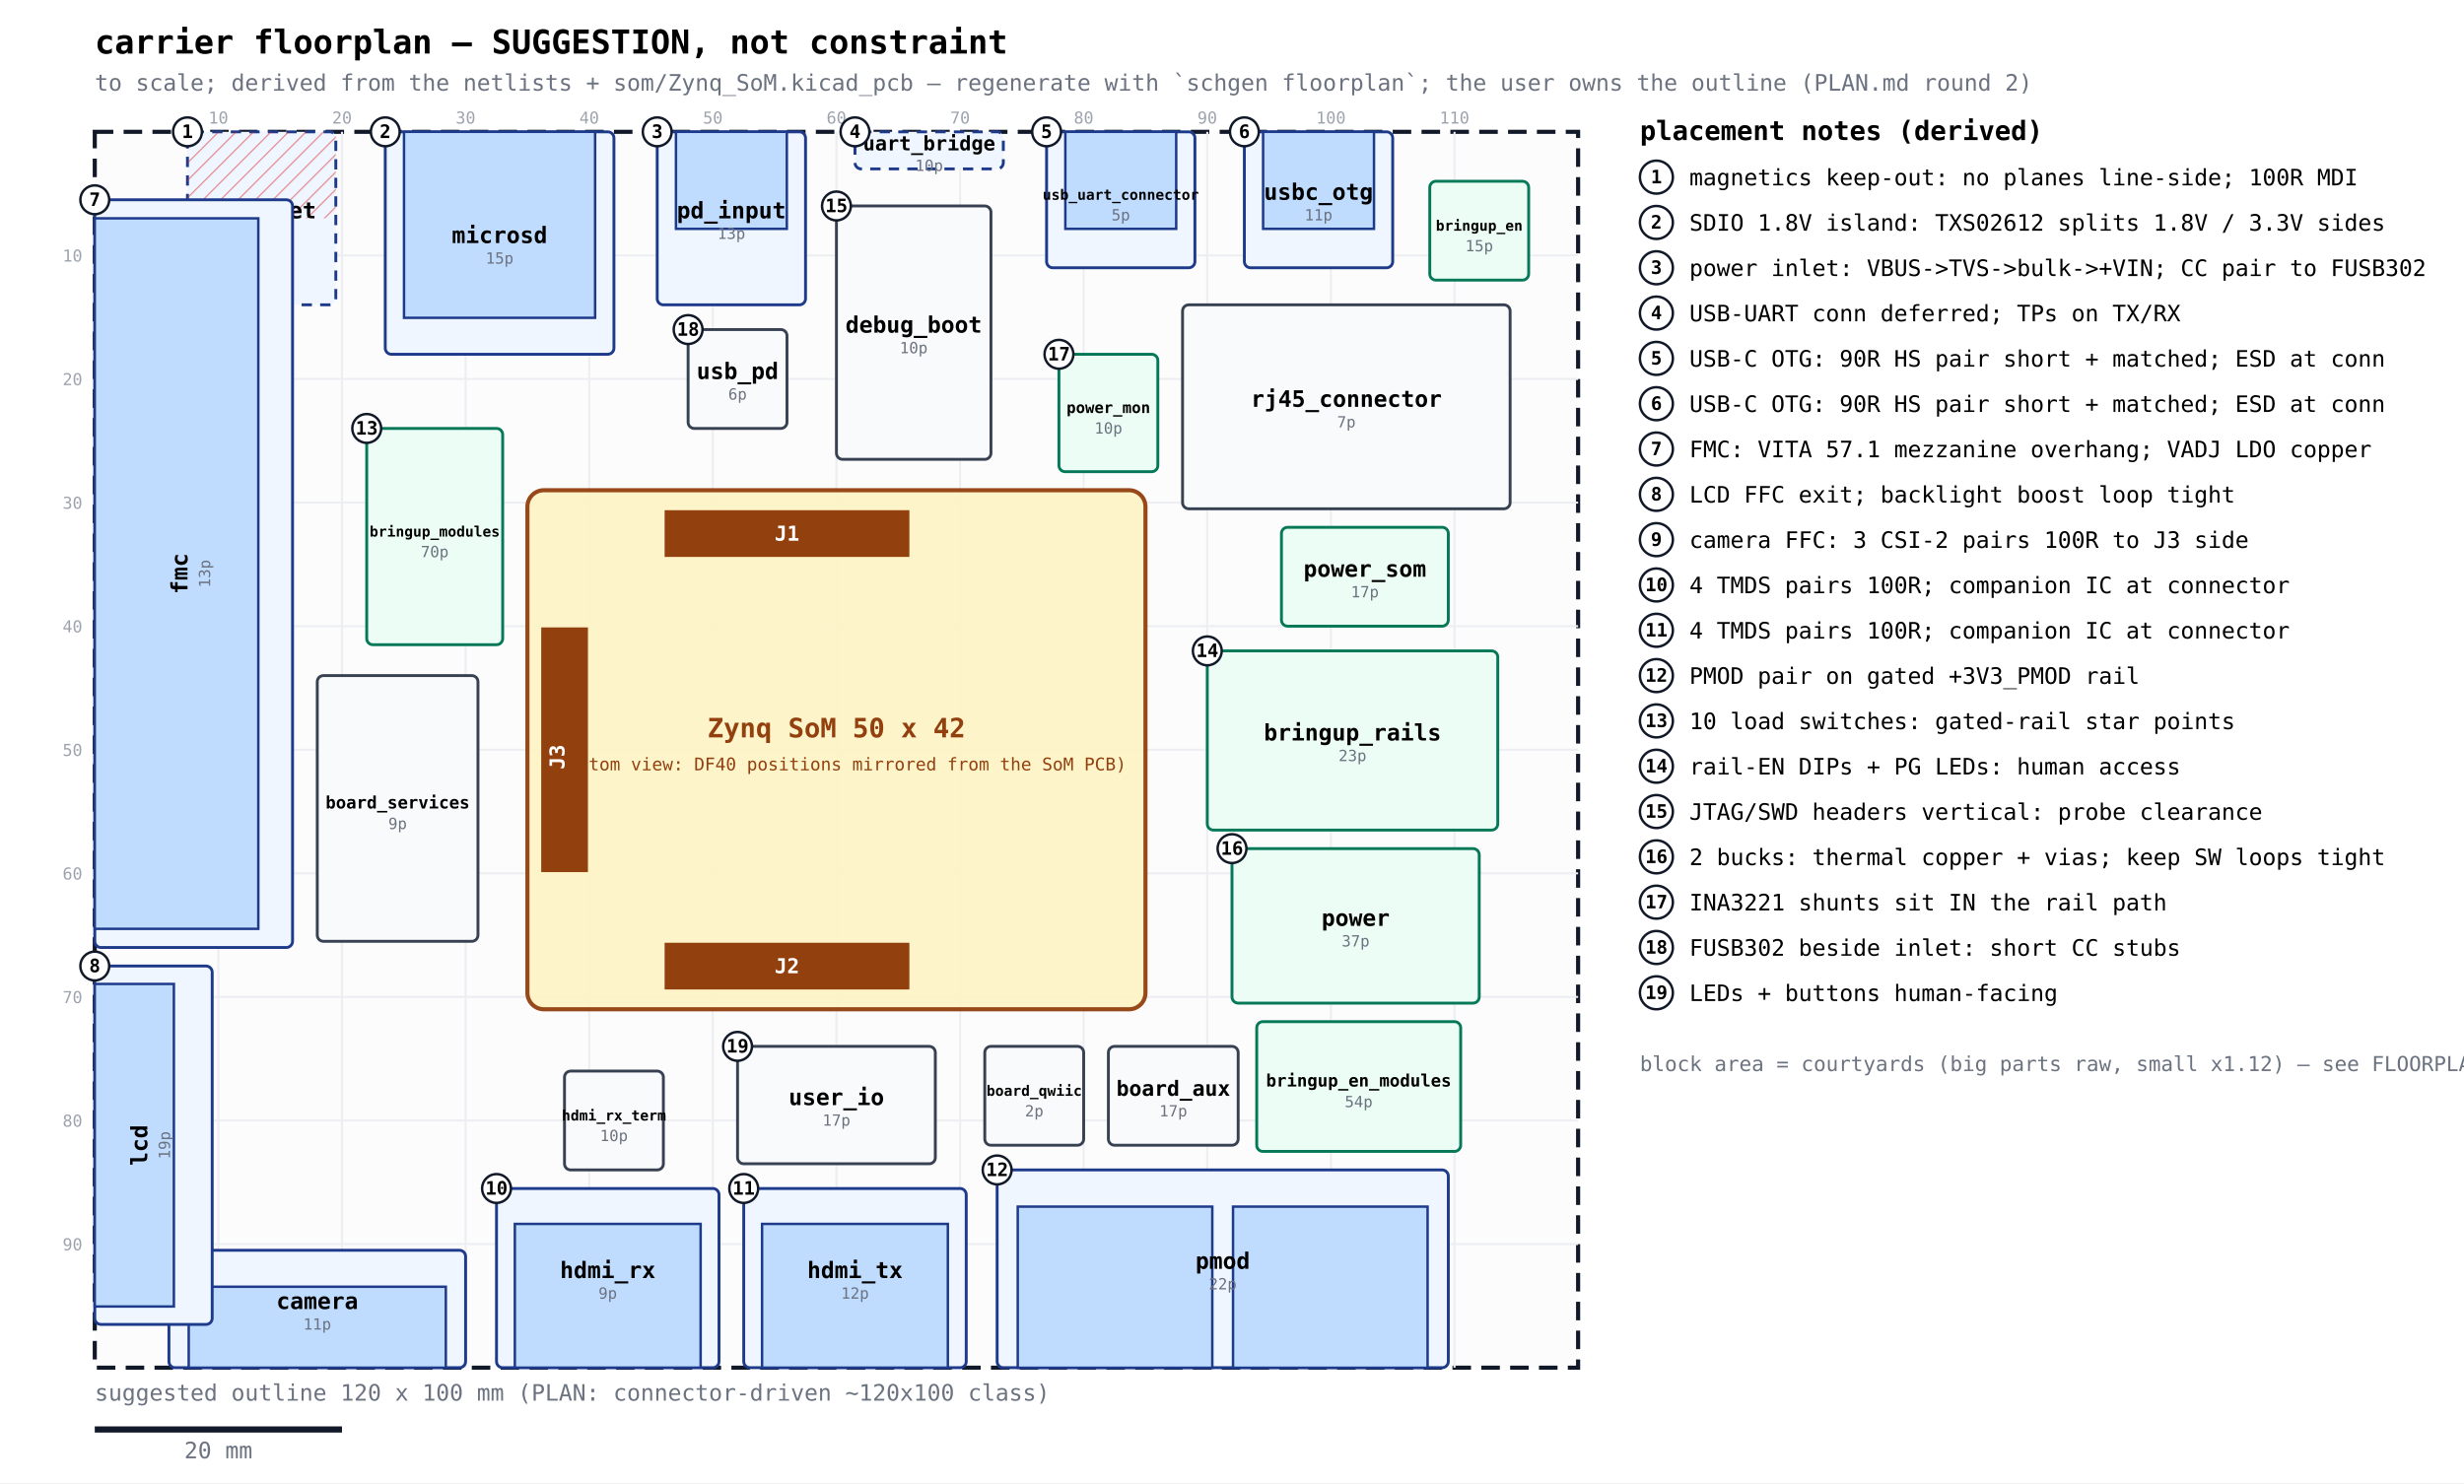
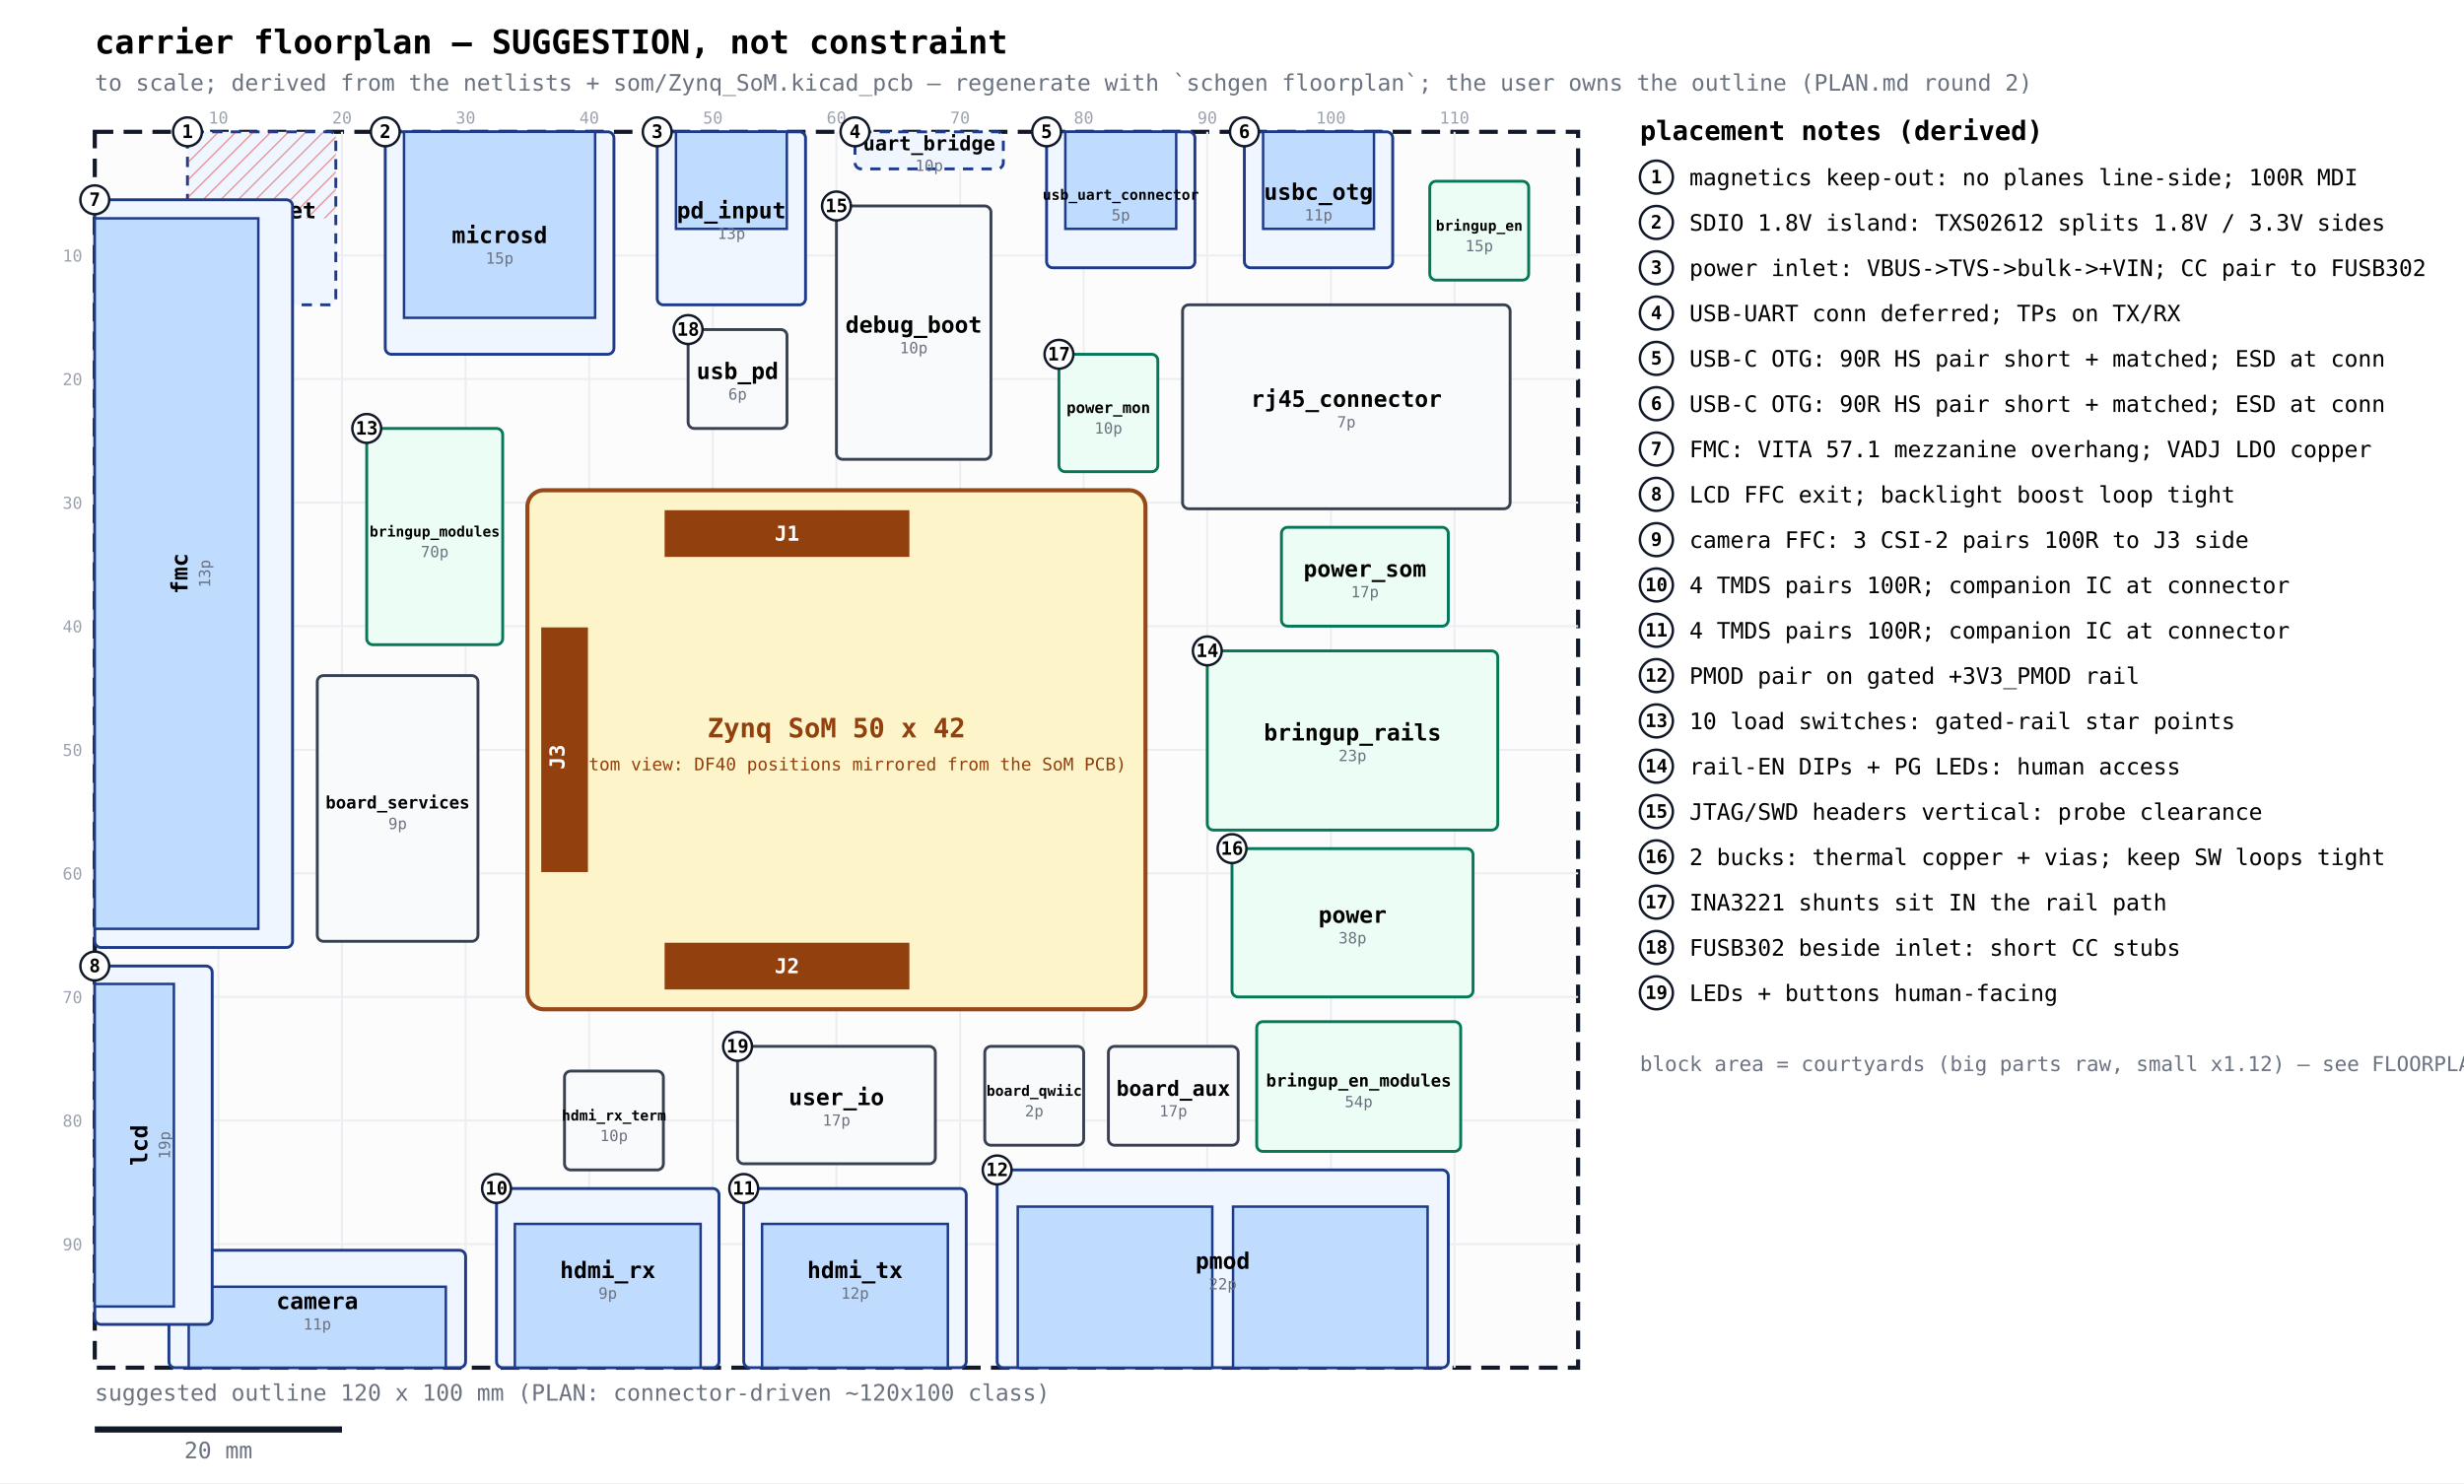
<svg xmlns="http://www.w3.org/2000/svg" viewBox="0 0 1196 720" font-family="ui-monospace, SFMono-Regular, Menlo, monospace" font-size="11">
  <defs>
    <pattern id="keepout" width="6" height="6" patternUnits="userSpaceOnUse" patternTransform="rotate(45)">
      <line x1="0" y1="0" x2="0" y2="6" stroke="#dc2626" stroke-width="1.2" />
    </pattern>
  </defs>
  <rect width="1196" height="720" fill="white" />
  <text x="46.0" y="26" font-size="16" font-weight="bold">carrier floorplan — SUGGESTION, not constraint</text>
  <text x="46.0" y="44" fill="#6b7280">to scale; derived from the netlists + som/Zynq_SoM.kicad_pcb — regenerate with `schgen floorplan`; the user owns the outline (PLAN.md round 2)</text>
  <rect x="46.0" y="64.0" width="720" height="600" fill="#fcfcfd" stroke="#111827" stroke-width="2" stroke-dasharray="9,5" />
  <line x1="106.0" y1="64.0" x2="106.0" y2="664.0" stroke="#eceef1" stroke-width="1" />
  <text x="106.0" y="60.0" fill="#9ca3af" font-size="8" text-anchor="middle">10</text>
  <line x1="166.0" y1="64.0" x2="166.0" y2="664.0" stroke="#eceef1" stroke-width="1" />
  <text x="166.0" y="60.0" fill="#9ca3af" font-size="8" text-anchor="middle">20</text>
  <line x1="226.0" y1="64.0" x2="226.0" y2="664.0" stroke="#eceef1" stroke-width="1" />
  <text x="226.0" y="60.0" fill="#9ca3af" font-size="8" text-anchor="middle">30</text>
  <line x1="286.0" y1="64.0" x2="286.0" y2="664.0" stroke="#eceef1" stroke-width="1" />
  <text x="286.0" y="60.0" fill="#9ca3af" font-size="8" text-anchor="middle">40</text>
  <line x1="346.0" y1="64.0" x2="346.0" y2="664.0" stroke="#eceef1" stroke-width="1" />
  <text x="346.0" y="60.0" fill="#9ca3af" font-size="8" text-anchor="middle">50</text>
  <line x1="406.0" y1="64.0" x2="406.0" y2="664.0" stroke="#eceef1" stroke-width="1" />
  <text x="406.0" y="60.0" fill="#9ca3af" font-size="8" text-anchor="middle">60</text>
  <line x1="466.0" y1="64.0" x2="466.0" y2="664.0" stroke="#eceef1" stroke-width="1" />
  <text x="466.0" y="60.0" fill="#9ca3af" font-size="8" text-anchor="middle">70</text>
  <line x1="526.0" y1="64.0" x2="526.0" y2="664.0" stroke="#eceef1" stroke-width="1" />
  <text x="526.0" y="60.0" fill="#9ca3af" font-size="8" text-anchor="middle">80</text>
  <line x1="586.0" y1="64.0" x2="586.0" y2="664.0" stroke="#eceef1" stroke-width="1" />
  <text x="586.0" y="60.0" fill="#9ca3af" font-size="8" text-anchor="middle">90</text>
  <line x1="646.0" y1="64.0" x2="646.0" y2="664.0" stroke="#eceef1" stroke-width="1" />
  <text x="646.0" y="60.0" fill="#9ca3af" font-size="8" text-anchor="middle">100</text>
  <line x1="706.0" y1="64.0" x2="706.0" y2="664.0" stroke="#eceef1" stroke-width="1" />
  <text x="706.0" y="60.0" fill="#9ca3af" font-size="8" text-anchor="middle">110</text>
  <line x1="46.0" y1="124.0" x2="766.0" y2="124.0" stroke="#eceef1" stroke-width="1" />
  <text x="40.0" y="127.0" fill="#9ca3af" font-size="8" text-anchor="end">10</text>
  <line x1="46.0" y1="184.0" x2="766.0" y2="184.0" stroke="#eceef1" stroke-width="1" />
  <text x="40.0" y="187.0" fill="#9ca3af" font-size="8" text-anchor="end">20</text>
  <line x1="46.0" y1="244.0" x2="766.0" y2="244.0" stroke="#eceef1" stroke-width="1" />
  <text x="40.0" y="247.0" fill="#9ca3af" font-size="8" text-anchor="end">30</text>
  <line x1="46.0" y1="304.0" x2="766.0" y2="304.0" stroke="#eceef1" stroke-width="1" />
  <text x="40.0" y="307.0" fill="#9ca3af" font-size="8" text-anchor="end">40</text>
  <line x1="46.0" y1="364.0" x2="766.0" y2="364.0" stroke="#eceef1" stroke-width="1" />
  <text x="40.0" y="367.0" fill="#9ca3af" font-size="8" text-anchor="end">50</text>
  <line x1="46.0" y1="424.0" x2="766.0" y2="424.0" stroke="#eceef1" stroke-width="1" />
  <text x="40.0" y="427.0" fill="#9ca3af" font-size="8" text-anchor="end">60</text>
  <line x1="46.0" y1="484.0" x2="766.0" y2="484.0" stroke="#eceef1" stroke-width="1" />
  <text x="40.0" y="487.0" fill="#9ca3af" font-size="8" text-anchor="end">70</text>
  <line x1="46.0" y1="544.0" x2="766.0" y2="544.0" stroke="#eceef1" stroke-width="1" />
  <text x="40.0" y="547.0" fill="#9ca3af" font-size="8" text-anchor="end">80</text>
  <line x1="46.0" y1="604.0" x2="766.0" y2="604.0" stroke="#eceef1" stroke-width="1" />
  <text x="40.0" y="607.0" fill="#9ca3af" font-size="8" text-anchor="end">90</text>
  <text x="46.0" y="680.0" fill="#6b7280">suggested outline 120 x 100 mm (PLAN: connector-driven ~120x100 class)</text>
  <rect x="538.0" y="508.0" width="63" height="48" rx="3" fill="#f9fafb" stroke="#374151" stroke-width="1.4" />
  <text x="569.5" y="532.0" text-anchor="middle" font-size="10.2" font-weight="bold">board_aux</text>
  <text x="569.5" y="542.0" text-anchor="middle" font-size="7.5" fill="#6b7280">17p</text>
  <rect x="478.0" y="508.0" width="48" height="48" rx="3" fill="#f9fafb" stroke="#374151" stroke-width="1.4" />
  <text x="502.0" y="532.0" text-anchor="middle" font-size="7.0" font-weight="bold">board_qwiic</text>
  <text x="502.0" y="542.0" text-anchor="middle" font-size="7.5" fill="#6b7280">2p</text>
  <rect x="154.0" y="328.0" width="78" height="129" rx="3" fill="#f9fafb" stroke="#374151" stroke-width="1.4" />
  <text x="193.0" y="392.5" text-anchor="middle" font-size="8.3" font-weight="bold">board_services</text>
  <text x="193.0" y="402.5" text-anchor="middle" font-size="7.5" fill="#6b7280">9p</text>
  <rect x="694.0" y="88.0" width="48" height="48" rx="3" fill="#ecfdf5" stroke="#047857" stroke-width="1.4" />
  <text x="718.0" y="112.0" text-anchor="middle" font-size="7.0" font-weight="bold">bringup_en</text>
  <text x="718.0" y="122.0" text-anchor="middle" font-size="7.5" fill="#6b7280">15p</text>
  <rect x="610.0" y="496.0" width="99" height="63" rx="3" fill="#ecfdf5" stroke="#047857" stroke-width="1.4" />
  <text x="659.5" y="527.5" text-anchor="middle" font-size="8.3" font-weight="bold">bringup_en_modules</text>
  <text x="659.5" y="537.5" text-anchor="middle" font-size="7.5" fill="#6b7280">54p</text>
  <rect x="178.0" y="208.0" width="66" height="105" rx="3" fill="#ecfdf5" stroke="#047857" stroke-width="1.4" />
  <text x="211.0" y="260.5" text-anchor="middle" font-size="7.0" font-weight="bold">bringup_modules</text>
  <text x="211.0" y="270.5" text-anchor="middle" font-size="7.5" fill="#6b7280">70p</text>
  <circle cx="178" cy="208" r="7" fill="white" stroke="#111827" stroke-width="1.2" />
  <text x="178" y="211" text-anchor="middle" font-size="9" font-weight="bold">13</text>
  <rect x="586.0" y="316.0" width="141" height="87" rx="3" fill="#ecfdf5" stroke="#047857" stroke-width="1.4" />
  <text x="656.5" y="359.5" text-anchor="middle" font-size="11.0" font-weight="bold">bringup_rails</text>
  <text x="656.5" y="369.5" text-anchor="middle" font-size="7.5" fill="#6b7280">23p</text>
  <circle cx="586" cy="316" r="7" fill="white" stroke="#111827" stroke-width="1.2" />
  <text x="586" y="319" text-anchor="middle" font-size="9" font-weight="bold">14</text>
  <rect x="82.0" y="607.0" width="144" height="57" rx="3" fill="#eff6ff" stroke="#1e3a8a" stroke-width="1.4" />
  <rect x="91.6" y="624.7" width="124.8" height="39.3" fill="#bfdbfe" stroke="#1e3a8a" stroke-width="1.2" />
  <text x="154.0" y="635.5" text-anchor="middle" font-size="11.0" font-weight="bold">camera</text>
  <text x="154.0" y="645.5" text-anchor="middle" font-size="7.5" fill="#6b7280">11p</text>
  <circle cx="82" cy="607" r="7" fill="white" stroke="#111827" stroke-width="1.2" />
  <text x="82" y="610" text-anchor="middle" font-size="9" font-weight="bold">9</text>
  <rect x="406.0" y="100.0" width="75" height="123" rx="3" fill="#f9fafb" stroke="#374151" stroke-width="1.4" />
  <text x="443.5" y="161.5" text-anchor="middle" font-size="11.0" font-weight="bold">debug_boot</text>
  <text x="443.5" y="171.5" text-anchor="middle" font-size="7.5" fill="#6b7280">10p</text>
  <circle cx="406" cy="100" r="7" fill="white" stroke="#111827" stroke-width="1.2" />
  <text x="406" y="103" text-anchor="middle" font-size="9" font-weight="bold">15</text>
  <rect x="91.0" y="64.0" width="72" height="84" rx="3" fill="#eff6ff" stroke="#1e3a8a" stroke-width="1.4" stroke-dasharray="5,4" />
  <rect x="91" y="64" width="72" height="42" fill="url(#keepout)" opacity="0.5" />
  <text x="127.0" y="106.0" text-anchor="middle" font-size="11.0" font-weight="bold">ethernet</text>
  <text x="127.0" y="116.0" text-anchor="middle" font-size="7.5" fill="#6b7280">10p</text>
  <circle cx="91" cy="64" r="7" fill="white" stroke="#111827" stroke-width="1.2" />
  <text x="91" y="67" text-anchor="middle" font-size="9" font-weight="bold">1</text>
  <rect x="46.0" y="97.0" width="96" height="363" rx="3" fill="#eff6ff" stroke="#1e3a8a" stroke-width="1.4" />
  <rect x="46.0" y="106.0" width="79.38" height="344.94" fill="#bfdbfe" stroke="#1e3a8a" stroke-width="1.2" />
  <text x="91" y="278.5" text-anchor="middle" font-size="11.0" font-weight="bold" transform="rotate(-90 91 278.5)">fmc</text>
  <text x="102" y="278.5" text-anchor="middle" font-size="7.5" fill="#6b7280" transform="rotate(-90 102 278.5)">13p</text>
  <circle cx="46" cy="97" r="7" fill="white" stroke="#111827" stroke-width="1.2" />
  <text x="46" y="100" text-anchor="middle" font-size="9" font-weight="bold">7</text>
  <rect x="241.0" y="577.0" width="108" height="87" rx="3" fill="#eff6ff" stroke="#1e3a8a" stroke-width="1.4" />
  <rect x="249.9" y="594.2" width="90.18" height="69.78" fill="#bfdbfe" stroke="#1e3a8a" stroke-width="1.2" />
  <text x="295.0" y="620.5" text-anchor="middle" font-size="11.0" font-weight="bold">hdmi_rx</text>
  <text x="295.0" y="630.5" text-anchor="middle" font-size="7.5" fill="#6b7280">9p</text>
  <circle cx="241" cy="577" r="7" fill="white" stroke="#111827" stroke-width="1.2" />
  <text x="241" y="580" text-anchor="middle" font-size="9" font-weight="bold">10</text>
  <rect x="274.0" y="520.0" width="48" height="48" rx="3" fill="#f9fafb" stroke="#374151" stroke-width="1.4" />
  <text x="298.0" y="544.0" text-anchor="middle" font-size="7.0" font-weight="bold">hdmi_rx_term</text>
  <text x="298.0" y="554.0" text-anchor="middle" font-size="7.5" fill="#6b7280">10p</text>
  <rect x="361.0" y="577.0" width="108" height="87" rx="3" fill="#eff6ff" stroke="#1e3a8a" stroke-width="1.4" />
  <rect x="369.9" y="594.2" width="90.18" height="69.78" fill="#bfdbfe" stroke="#1e3a8a" stroke-width="1.2" />
  <text x="415.0" y="620.5" text-anchor="middle" font-size="11.0" font-weight="bold">hdmi_tx</text>
  <text x="415.0" y="630.5" text-anchor="middle" font-size="7.5" fill="#6b7280">12p</text>
  <circle cx="361" cy="577" r="7" fill="white" stroke="#111827" stroke-width="1.2" />
  <text x="361" y="580" text-anchor="middle" font-size="9" font-weight="bold">11</text>
  <rect x="46.0" y="469.0" width="57" height="174" rx="3" fill="#eff6ff" stroke="#1e3a8a" stroke-width="1.4" />
  <rect x="46.0" y="477.7" width="38.4" height="156.6" fill="#bfdbfe" stroke="#1e3a8a" stroke-width="1.2" />
  <text x="71.5" y="556.0" text-anchor="middle" font-size="11.0" font-weight="bold" transform="rotate(-90 71.5 556.0)">lcd</text>
  <text x="82.5" y="556.0" text-anchor="middle" font-size="7.5" fill="#6b7280" transform="rotate(-90 82.5 556.0)">19p</text>
  <circle cx="46" cy="469" r="7" fill="white" stroke="#111827" stroke-width="1.2" />
  <text x="46" y="472" text-anchor="middle" font-size="9" font-weight="bold">8</text>
  <rect x="187.0" y="64.0" width="111" height="108" rx="3" fill="#eff6ff" stroke="#1e3a8a" stroke-width="1.4" />
  <rect x="196.1" y="64.0" width="92.76" height="90.3" fill="#bfdbfe" stroke="#1e3a8a" stroke-width="1.2" />
  <text x="242.5" y="118.0" text-anchor="middle" font-size="11.0" font-weight="bold">microsd</text>
  <text x="242.5" y="128.0" text-anchor="middle" font-size="7.5" fill="#6b7280">15p</text>
  <circle cx="187" cy="64" r="7" fill="white" stroke="#111827" stroke-width="1.2" />
  <text x="187" y="67" text-anchor="middle" font-size="9" font-weight="bold">2</text>
  <rect x="319.0" y="64.0" width="72" height="84" rx="3" fill="#eff6ff" stroke="#1e3a8a" stroke-width="1.4" />
  <rect x="328.1" y="64.0" width="53.82" height="47.1" fill="#bfdbfe" stroke="#1e3a8a" stroke-width="1.2" />
  <text x="355.0" y="106.0" text-anchor="middle" font-size="11.0" font-weight="bold">pd_input</text>
  <text x="355.0" y="116.0" text-anchor="middle" font-size="7.5" fill="#6b7280">13p</text>
  <circle cx="319" cy="64" r="7" fill="white" stroke="#111827" stroke-width="1.2" />
  <text x="319" y="67" text-anchor="middle" font-size="9" font-weight="bold">3</text>
  <rect x="484.0" y="568.0" width="219" height="96" rx="3" fill="#eff6ff" stroke="#1e3a8a" stroke-width="1.4" />
  <rect x="494.0" y="585.8" width="94.44" height="78.24" fill="#bfdbfe" stroke="#1e3a8a" stroke-width="1.2" />
  <rect x="598.5" y="585.8" width="94.44" height="78.24" fill="#bfdbfe" stroke="#1e3a8a" stroke-width="1.2" />
  <text x="593.5" y="616.0" text-anchor="middle" font-size="11.0" font-weight="bold">pmod</text>
  <text x="593.5" y="626.0" text-anchor="middle" font-size="7.5" fill="#6b7280">22p</text>
  <circle cx="484" cy="568" r="7" fill="white" stroke="#111827" stroke-width="1.2" />
  <text x="484" y="571" text-anchor="middle" font-size="9" font-weight="bold">12</text>
-   <rect x="598.0" y="412.0" width="120" height="75" rx="3" fill="#ecfdf5" stroke="#047857" stroke-width="1.4" />
-   <text x="658.0" y="449.5" text-anchor="middle" font-size="11.0" font-weight="bold">power</text>
-   <text x="658.0" y="459.5" text-anchor="middle" font-size="7.5" fill="#6b7280">37p</text>
+   <rect x="598.0" y="412.0" width="117" height="72" rx="3" fill="#ecfdf5" stroke="#047857" stroke-width="1.4" />
+   <text x="656.5" y="448.0" text-anchor="middle" font-size="11.0" font-weight="bold">power</text>
+   <text x="656.5" y="458.0" text-anchor="middle" font-size="7.5" fill="#6b7280">38p</text>
  <circle cx="598" cy="412" r="7" fill="white" stroke="#111827" stroke-width="1.2" />
  <text x="598" y="415" text-anchor="middle" font-size="9" font-weight="bold">16</text>
  <rect x="514.0" y="172.0" width="48" height="57" rx="3" fill="#ecfdf5" stroke="#047857" stroke-width="1.4" />
  <text x="538.0" y="200.5" text-anchor="middle" font-size="7.5" font-weight="bold">power_mon</text>
  <text x="538.0" y="210.5" text-anchor="middle" font-size="7.5" fill="#6b7280">10p</text>
  <circle cx="514" cy="172" r="7" fill="white" stroke="#111827" stroke-width="1.2" />
  <text x="514" y="175" text-anchor="middle" font-size="9" font-weight="bold">17</text>
  <rect x="622.0" y="256.0" width="81" height="48" rx="3" fill="#ecfdf5" stroke="#047857" stroke-width="1.4" />
  <text x="662.5" y="280.0" text-anchor="middle" font-size="11.0" font-weight="bold">power_som</text>
  <text x="662.5" y="290.0" text-anchor="middle" font-size="7.5" fill="#6b7280">17p</text>
  <rect x="574.0" y="148.0" width="159" height="99" rx="3" fill="#f9fafb" stroke="#374151" stroke-width="1.4" />
  <text x="653.5" y="197.5" text-anchor="middle" font-size="11.0" font-weight="bold">rj45_connector</text>
  <text x="653.5" y="207.5" text-anchor="middle" font-size="7.5" fill="#6b7280">7p</text>
  <rect x="415.0" y="64.0" width="72" height="18" rx="3" fill="#eff6ff" stroke="#1e3a8a" stroke-width="1.4" stroke-dasharray="5,4" />
  <text x="451.0" y="73.0" text-anchor="middle" font-size="9.7" font-weight="bold">uart_bridge</text>
  <text x="451.0" y="83.0" text-anchor="middle" font-size="7.5" fill="#6b7280">10p</text>
  <circle cx="415" cy="64" r="7" fill="white" stroke="#111827" stroke-width="1.2" />
  <text x="415" y="67" text-anchor="middle" font-size="9" font-weight="bold">4</text>
  <rect x="334.0" y="160.0" width="48" height="48" rx="3" fill="#f9fafb" stroke="#374151" stroke-width="1.4" />
  <text x="358.0" y="184.0" text-anchor="middle" font-size="11.0" font-weight="bold">usb_pd</text>
  <text x="358.0" y="194.0" text-anchor="middle" font-size="7.5" fill="#6b7280">6p</text>
  <circle cx="334" cy="160" r="7" fill="white" stroke="#111827" stroke-width="1.2" />
  <text x="334" y="163" text-anchor="middle" font-size="9" font-weight="bold">18</text>
  <rect x="508.0" y="64.0" width="72" height="66" rx="3" fill="#eff6ff" stroke="#1e3a8a" stroke-width="1.4" />
  <rect x="517.1" y="64.0" width="53.82" height="47.1" fill="#bfdbfe" stroke="#1e3a8a" stroke-width="1.2" />
  <text x="544.0" y="97.0" text-anchor="middle" font-size="7.0" font-weight="bold">usb_uart_connector</text>
  <text x="544.0" y="107.0" text-anchor="middle" font-size="7.5" fill="#6b7280">5p</text>
  <circle cx="508" cy="64" r="7" fill="white" stroke="#111827" stroke-width="1.2" />
  <text x="508" y="67" text-anchor="middle" font-size="9" font-weight="bold">5</text>
  <rect x="604.0" y="64.0" width="72" height="66" rx="3" fill="#eff6ff" stroke="#1e3a8a" stroke-width="1.4" />
  <rect x="613.1" y="64.0" width="53.82" height="47.1" fill="#bfdbfe" stroke="#1e3a8a" stroke-width="1.2" />
  <text x="640.0" y="97.0" text-anchor="middle" font-size="11.0" font-weight="bold">usbc_otg</text>
  <text x="640.0" y="107.0" text-anchor="middle" font-size="7.5" fill="#6b7280">11p</text>
  <circle cx="604" cy="64" r="7" fill="white" stroke="#111827" stroke-width="1.2" />
  <text x="604" y="67" text-anchor="middle" font-size="9" font-weight="bold">6</text>
  <rect x="358.0" y="508.0" width="96" height="57" rx="3" fill="#f9fafb" stroke="#374151" stroke-width="1.4" />
  <text x="406.0" y="536.5" text-anchor="middle" font-size="11.0" font-weight="bold">user_io</text>
  <text x="406.0" y="546.5" text-anchor="middle" font-size="7.5" fill="#6b7280">17p</text>
  <circle cx="358" cy="508" r="7" fill="white" stroke="#111827" stroke-width="1.2" />
  <text x="358" y="511" text-anchor="middle" font-size="9" font-weight="bold">19</text>
  <rect x="256.0" y="238.0" width="300" height="252" rx="8" fill="#fef3c7" stroke="#92400e" stroke-width="2" opacity="0.95" />
  <text x="406" y="358" text-anchor="middle" font-size="13" font-weight="bold" fill="#92400e">Zynq SoM 50 x 42</text>
  <text x="406" y="374" text-anchor="middle" font-size="8.5" fill="#92400e">(bottom view: DF40 positions mirrored from the SoM PCB)</text>
  <rect x="322.6" y="247.7" width="118.8" height="22.68" fill="#92400e" />
  <text x="382.0" y="262.5" text-anchor="middle" font-size="10" font-weight="bold" fill="white">J1</text>
  <rect x="322.6" y="457.7" width="118.8" height="22.68" fill="#92400e" />
  <text x="382.0" y="472.5" text-anchor="middle" font-size="10" font-weight="bold" fill="white">J2</text>
  <rect x="262.7" y="304.6" width="22.68" height="118.8" fill="#92400e" />
  <text x="274.0" y="367.5" text-anchor="middle" font-size="10" font-weight="bold" fill="white" transform="rotate(-90 274.0 367.5)">J3</text>
  <line x1="46.0" y1="694.0" x2="166.0" y2="694.0" stroke="#111827" stroke-width="3" />
  <text x="106.0" y="708.0" text-anchor="middle" fill="#6b7280">20 mm</text>
  <text x="796" y="68" font-size="13" font-weight="bold">placement notes (derived)</text>
  <circle cx="804" cy="86" r="8" fill="white" stroke="#111827" stroke-width="1.2" />
  <text x="804" y="89" text-anchor="middle" font-size="9" font-weight="bold">1</text>
  <text x="820" y="90">magnetics keep-out: no planes line-side; 100R MDI</text>
  <circle cx="804" cy="108" r="8" fill="white" stroke="#111827" stroke-width="1.2" />
  <text x="804" y="111" text-anchor="middle" font-size="9" font-weight="bold">2</text>
  <text x="820" y="112">SDIO 1.8V island: TXS02612 splits 1.8V / 3.3V sides</text>
  <circle cx="804" cy="130" r="8" fill="white" stroke="#111827" stroke-width="1.2" />
  <text x="804" y="133" text-anchor="middle" font-size="9" font-weight="bold">3</text>
  <text x="820" y="134">power inlet: VBUS-&gt;TVS-&gt;bulk-&gt;+VIN; CC pair to FUSB302</text>
  <circle cx="804" cy="152" r="8" fill="white" stroke="#111827" stroke-width="1.2" />
  <text x="804" y="155" text-anchor="middle" font-size="9" font-weight="bold">4</text>
  <text x="820" y="156">USB-UART conn deferred; TPs on TX/RX</text>
  <circle cx="804" cy="174" r="8" fill="white" stroke="#111827" stroke-width="1.2" />
  <text x="804" y="177" text-anchor="middle" font-size="9" font-weight="bold">5</text>
  <text x="820" y="178">USB-C OTG: 90R HS pair short + matched; ESD at conn</text>
  <circle cx="804" cy="196" r="8" fill="white" stroke="#111827" stroke-width="1.2" />
  <text x="804" y="199" text-anchor="middle" font-size="9" font-weight="bold">6</text>
  <text x="820" y="200">USB-C OTG: 90R HS pair short + matched; ESD at conn</text>
  <circle cx="804" cy="218" r="8" fill="white" stroke="#111827" stroke-width="1.2" />
  <text x="804" y="221" text-anchor="middle" font-size="9" font-weight="bold">7</text>
  <text x="820" y="222">FMC: VITA 57.1 mezzanine overhang; VADJ LDO copper</text>
  <circle cx="804" cy="240" r="8" fill="white" stroke="#111827" stroke-width="1.2" />
  <text x="804" y="243" text-anchor="middle" font-size="9" font-weight="bold">8</text>
  <text x="820" y="244">LCD FFC exit; backlight boost loop tight</text>
  <circle cx="804" cy="262" r="8" fill="white" stroke="#111827" stroke-width="1.2" />
  <text x="804" y="265" text-anchor="middle" font-size="9" font-weight="bold">9</text>
  <text x="820" y="266">camera FFC: 3 CSI-2 pairs 100R to J3 side</text>
  <circle cx="804" cy="284" r="8" fill="white" stroke="#111827" stroke-width="1.2" />
  <text x="804" y="287" text-anchor="middle" font-size="9" font-weight="bold">10</text>
  <text x="820" y="288">4 TMDS pairs 100R; companion IC at connector</text>
  <circle cx="804" cy="306" r="8" fill="white" stroke="#111827" stroke-width="1.2" />
  <text x="804" y="309" text-anchor="middle" font-size="9" font-weight="bold">11</text>
  <text x="820" y="310">4 TMDS pairs 100R; companion IC at connector</text>
  <circle cx="804" cy="328" r="8" fill="white" stroke="#111827" stroke-width="1.2" />
  <text x="804" y="331" text-anchor="middle" font-size="9" font-weight="bold">12</text>
  <text x="820" y="332">PMOD pair on gated +3V3_PMOD rail</text>
  <circle cx="804" cy="350" r="8" fill="white" stroke="#111827" stroke-width="1.2" />
  <text x="804" y="353" text-anchor="middle" font-size="9" font-weight="bold">13</text>
  <text x="820" y="354">10 load switches: gated-rail star points</text>
  <circle cx="804" cy="372" r="8" fill="white" stroke="#111827" stroke-width="1.2" />
  <text x="804" y="375" text-anchor="middle" font-size="9" font-weight="bold">14</text>
  <text x="820" y="376">rail-EN DIPs + PG LEDs: human access</text>
  <circle cx="804" cy="394" r="8" fill="white" stroke="#111827" stroke-width="1.2" />
  <text x="804" y="397" text-anchor="middle" font-size="9" font-weight="bold">15</text>
  <text x="820" y="398">JTAG/SWD headers vertical: probe clearance</text>
  <circle cx="804" cy="416" r="8" fill="white" stroke="#111827" stroke-width="1.2" />
  <text x="804" y="419" text-anchor="middle" font-size="9" font-weight="bold">16</text>
  <text x="820" y="420">2 bucks: thermal copper + vias; keep SW loops tight</text>
  <circle cx="804" cy="438" r="8" fill="white" stroke="#111827" stroke-width="1.2" />
  <text x="804" y="441" text-anchor="middle" font-size="9" font-weight="bold">17</text>
  <text x="820" y="442">INA3221 shunts sit IN the rail path</text>
  <circle cx="804" cy="460" r="8" fill="white" stroke="#111827" stroke-width="1.2" />
  <text x="804" y="463" text-anchor="middle" font-size="9" font-weight="bold">18</text>
  <text x="820" y="464">FUSB302 beside inlet: short CC stubs</text>
  <circle cx="804" cy="482" r="8" fill="white" stroke="#111827" stroke-width="1.2" />
  <text x="804" y="485" text-anchor="middle" font-size="9" font-weight="bold">19</text>
  <text x="820" y="486">LEDs + buttons human-facing</text>
  <text x="796" y="520" fill="#6b7280" font-size="10">block area = courtyards (big parts raw, small x1.12) — see FLOORPLAN.md</text>
</svg>
